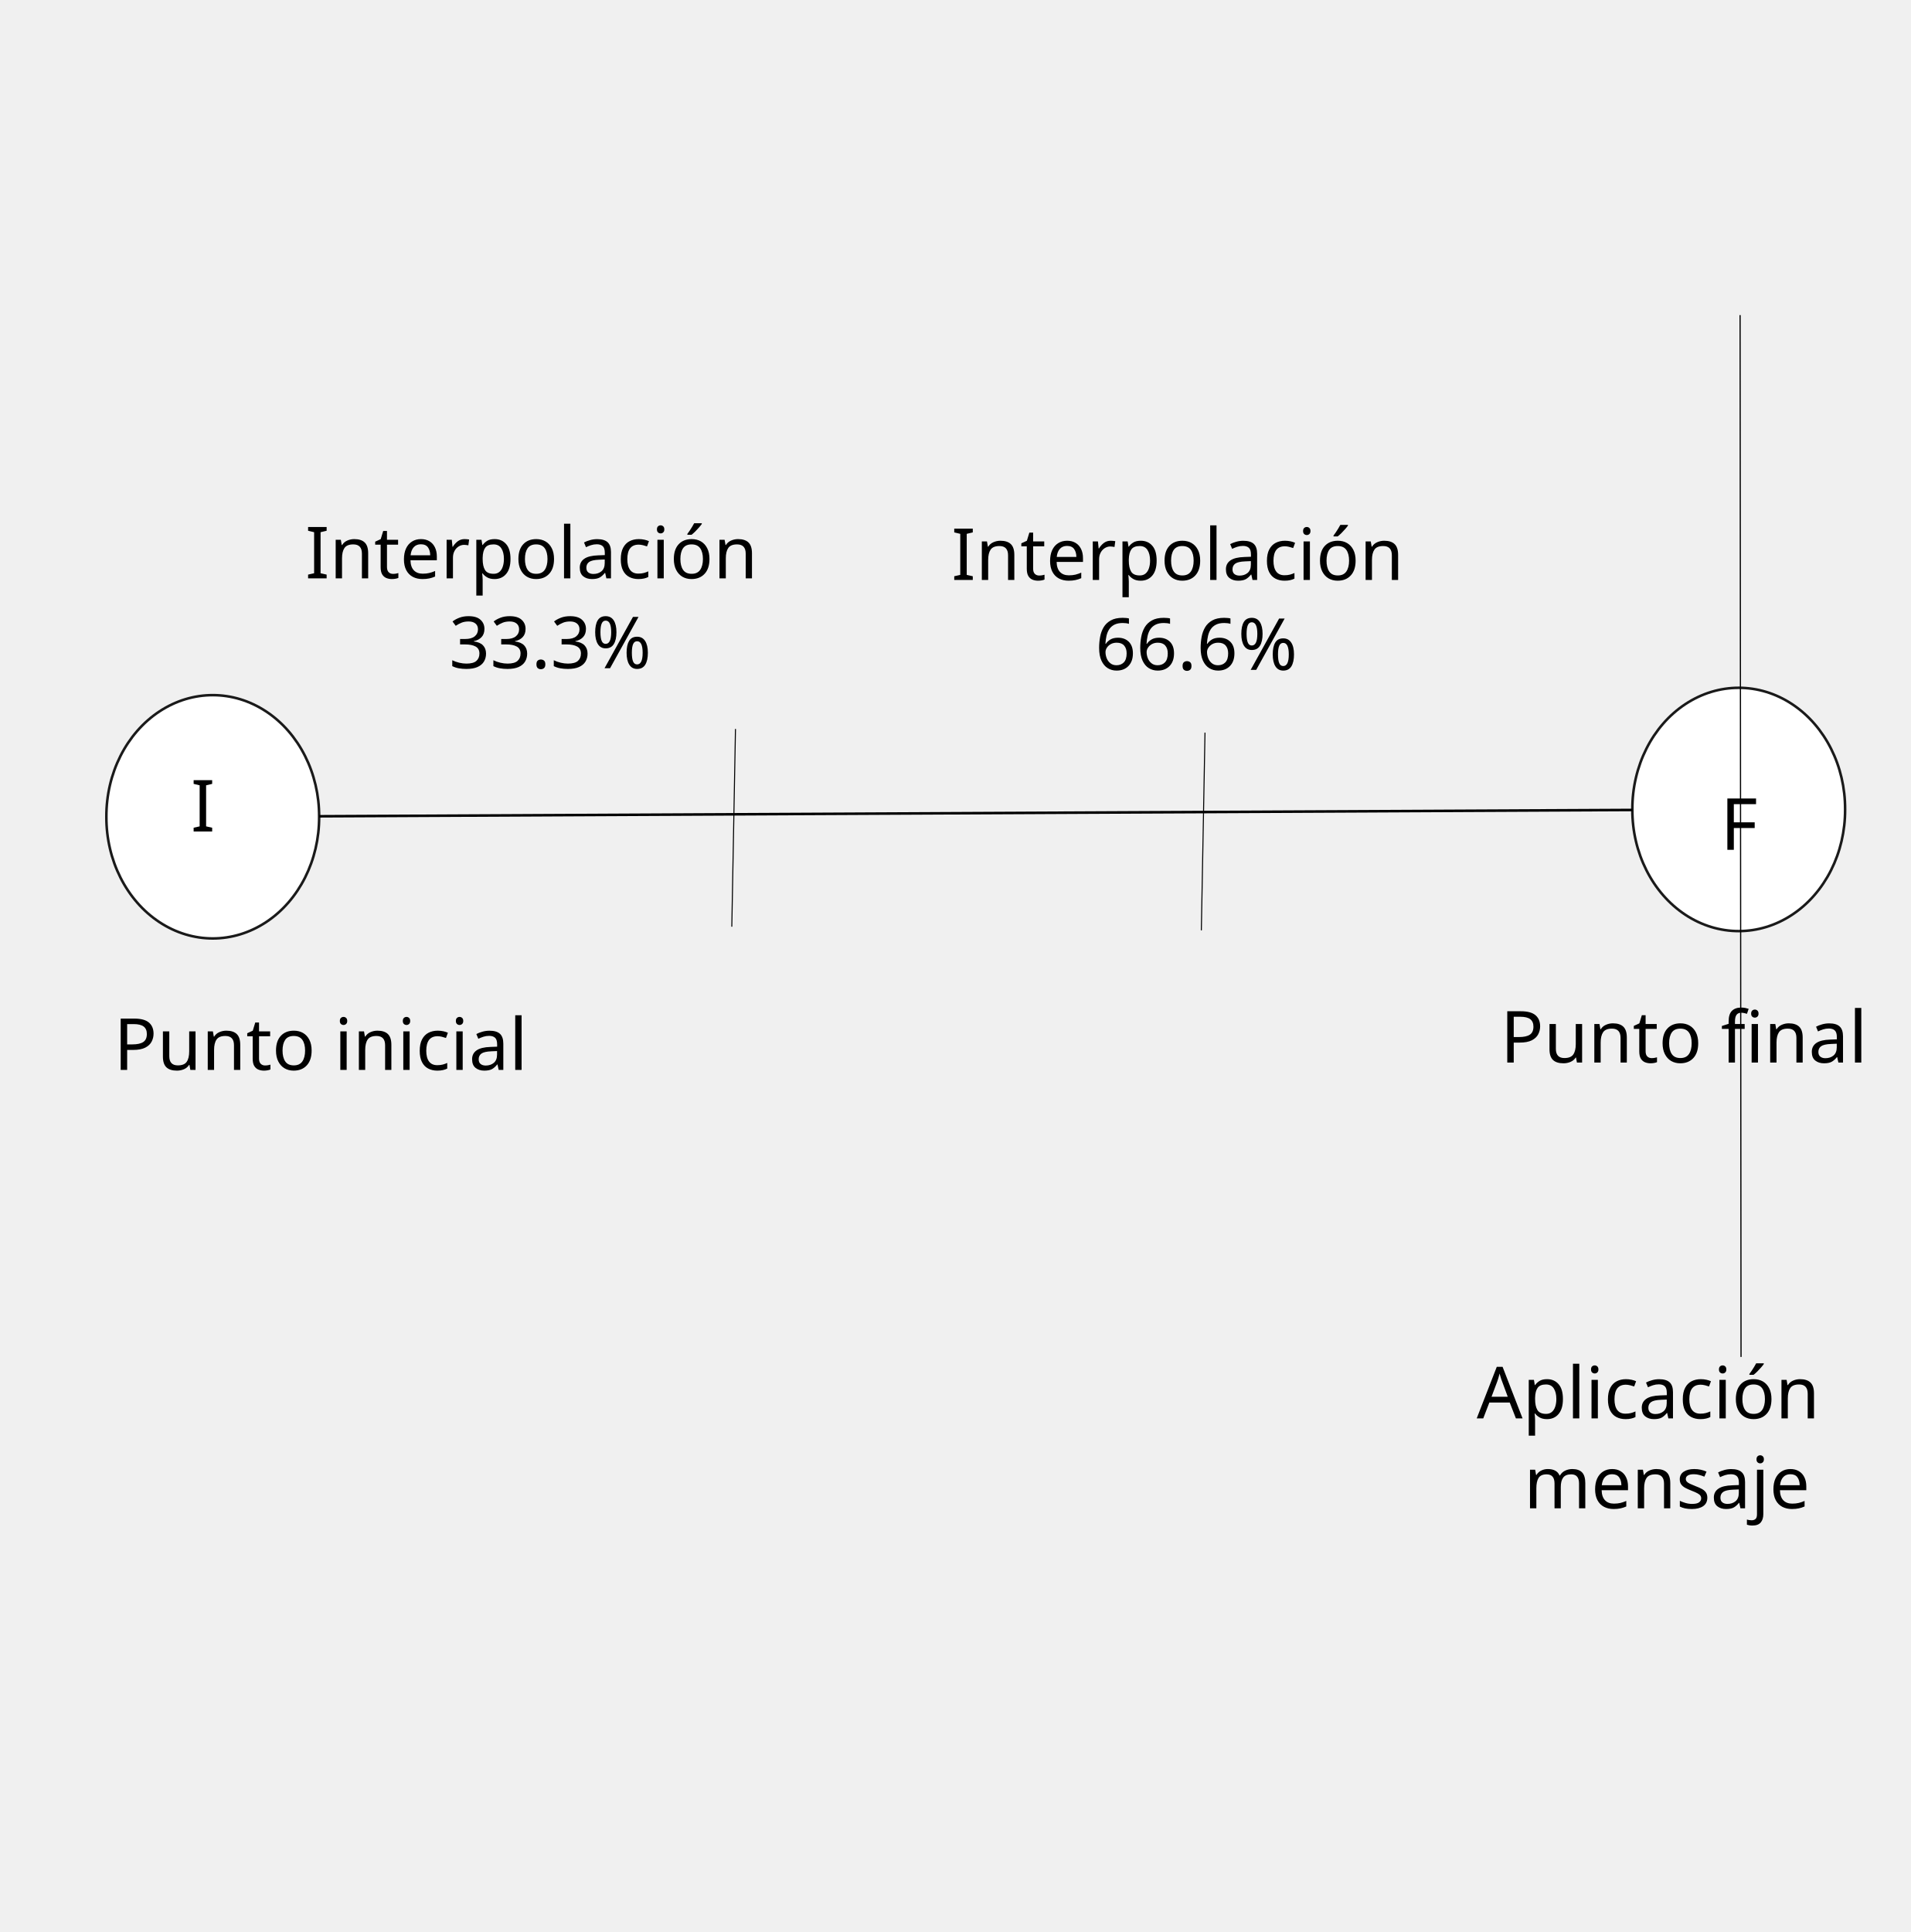
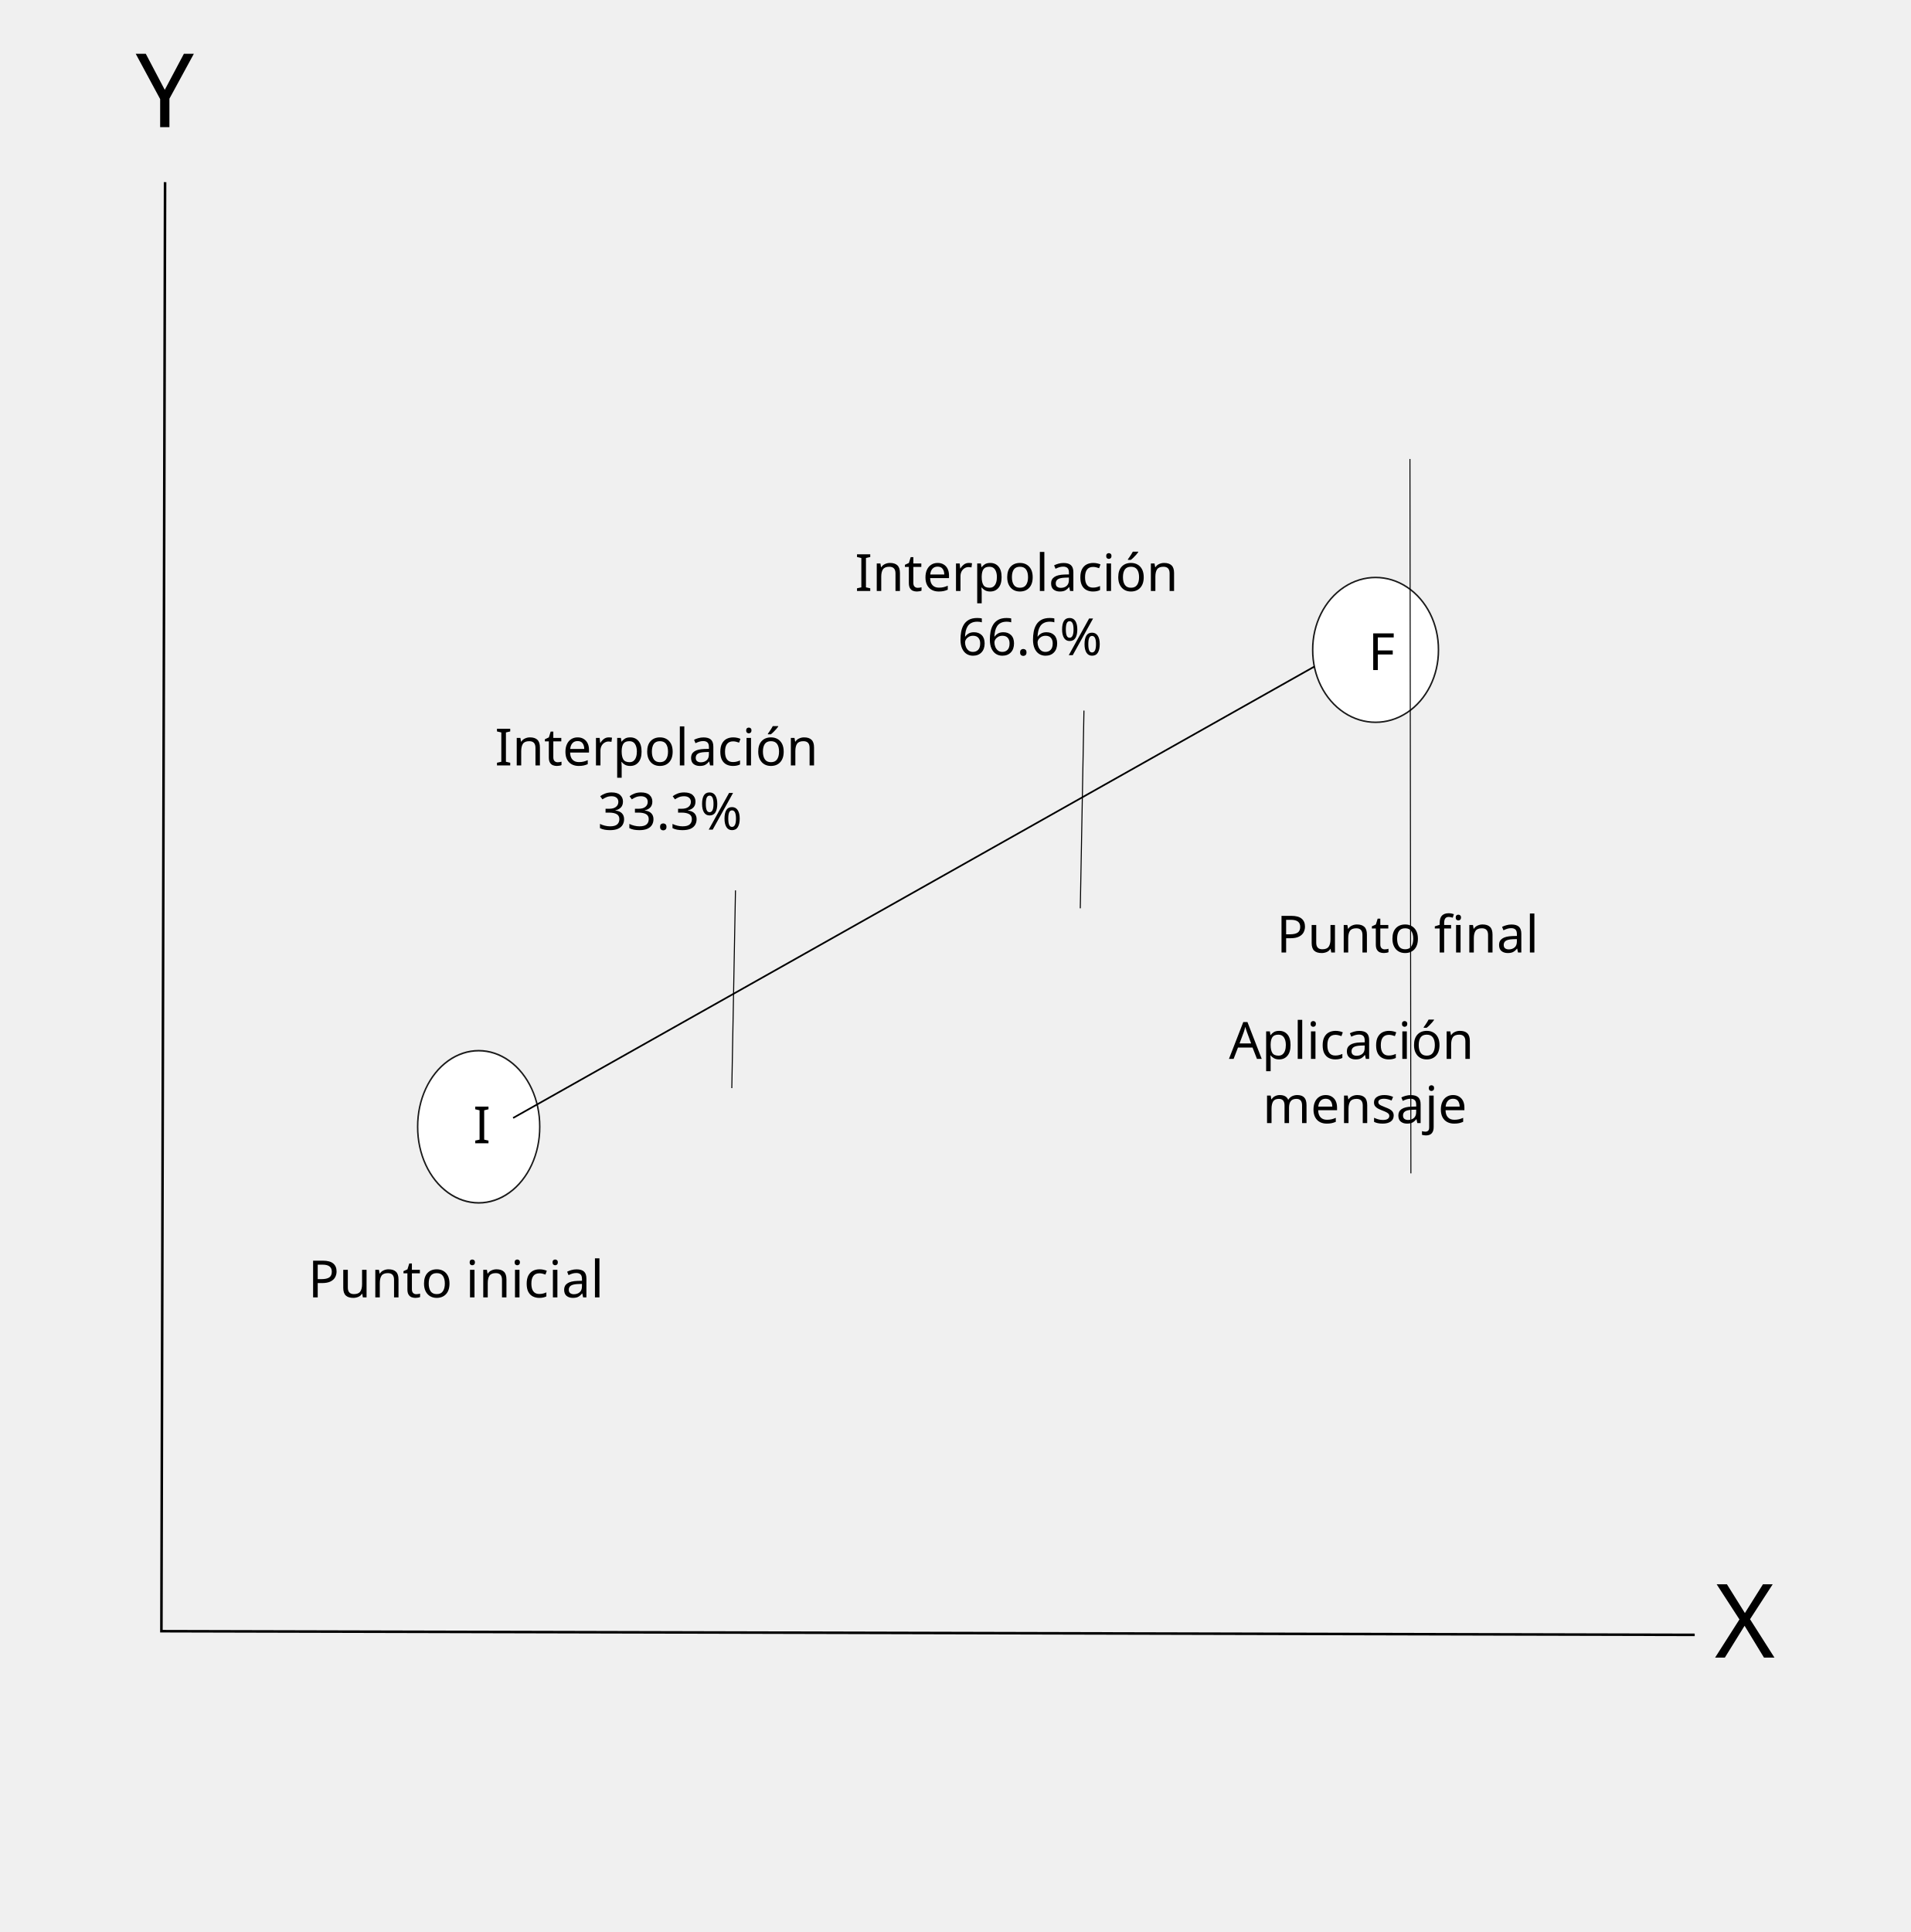
<svg xmlns="http://www.w3.org/2000/svg" width="744.094" height="752.36" id="svg2" version="1.1">
-   <defs id="defs4" />
+   <defs id="defs4">
+     <filter id="filter4212" height="1" width="1" y="0" x="0" color-interpolation-filters="sRGB">
+       <feColorMatrix id="feColorMatrix4214" type="saturate" values="0" result="result1" />
+       <feFlood id="feFlood4216" flood-color="rgb(9,111,152)" result="result2" />
+       <feBlend id="feBlend4218" in2="result1" mode="screen" result="result2" />
+       <feComposite id="feComposite4220" in2="SourceGraphic" operator="in" in="result2" />
+     </filter>
+   </defs>
  <g id="layer1" transform="translate(0,-300.0022)">
-     <path style="fill:#ffffff;fill-opacity:1;stroke:#000000;stroke-opacity:0.892" id="path2985" d="m 114.286,479.505 a 41.429,47.143 0 1 1 -82.857,0 41.429,47.143 0 1 1 82.857,0 z" transform="translate(10,138.5714)" />
-     <path style="fill:#ffffff;fill-opacity:1;stroke:#000000;stroke-opacity:0.892" id="path2985-9" d="m 114.286,479.505 a 41.429,47.143 0 1 1 -82.857,0 41.429,47.143 0 1 1 82.857,0 z" transform="translate(604.2857,135.7143)" />
-     <text xml:space="preserve" style="font-size:28px;font-style:normal;font-weight:normal;line-height:125%;letter-spacing:0px;word-spacing:0px;fill:#000000;fill-opacity:1;stroke:none;font-family:Sans" x="44.286" y="716.648" id="text3005">
-       <tspan id="tspan3007" x="44.286" y="716.648">Punto inicial</tspan>
+     <path style="fill:#ffffff;fill-opacity:1;stroke:#000000;stroke-opacity:0.892" id="path2985" d="m 114.286,479.505 a 41.429,47.143 0 1 1 -82.857,0 41.429,47.143 0 1 1 82.857,0 z" transform="matrix(0.5738042,0,0,0.6254643,144.6228,438.8775)" />
+     <path style="fill:#ffffff;fill-opacity:1;stroke:#000000;stroke-opacity:0.892" id="path2985-9" d="m 114.286,479.505 a 41.429,47.143 0 1 1 -82.857,0 41.429,47.143 0 1 1 82.857,0 z" transform="matrix(0.5911169,0,0,0.595224,492.6472,267.6635)" />
+     <text xml:space="preserve" style="font-size:20px;font-style:normal;font-weight:normal;line-height:125%;letter-spacing:0px;word-spacing:0px;fill:#000000;fill-opacity:1;stroke:none;font-family:Sans" x="120" y="805.219" id="text3005">
+       <tspan id="tspan3007" x="120" y="805.219">Punto inicial</tspan>
    </text>
-     <text xml:space="preserve" style="font-size:28px;font-style:normal;font-weight:normal;line-height:125%;letter-spacing:0px;word-spacing:0px;fill:#000000;fill-opacity:1;stroke:none;font-family:Sans" x="584.286" y="713.791" id="text3009">
-       <tspan id="tspan3011" x="584.286" y="713.791">Punto final</tspan>
+     <text xml:space="preserve" style="font-size:20px;font-style:normal;font-weight:normal;line-height:125%;letter-spacing:0px;word-spacing:0px;fill:#000000;fill-opacity:1;stroke:none;font-family:Sans" x="497.143" y="670.934" id="text3009">
+       <tspan id="tspan3011" x="497.143" y="670.934">Punto final</tspan>
    </text>
-     <path style="fill:none;stroke:#000000;stroke-width:1px;stroke-linecap:butt;stroke-linejoin:miter;stroke-opacity:1" d="m 124.285,617.877 511.429,-2.459" id="path3013" />
-     <path style="fill:none;stroke:#000000;stroke-width:0.463px;stroke-linecap:butt;stroke-linejoin:miter;stroke-opacity:1" d="m 677.673,422.7 0.369,405.726" id="path3015" />
-     <text xml:space="preserve" style="font-size:28px;font-style:normal;font-weight:normal;text-align:center;line-height:125%;letter-spacing:0px;word-spacing:0px;text-anchor:middle;fill:#000000;fill-opacity:1;stroke:none;font-family:Sans" x="667.389" y="852.362" id="text3017">
-       <tspan id="tspan3019" x="667.389" y="852.362">Aplicación</tspan>
-       <tspan x="667.389" y="887.362" id="tspan3023">mensaje</tspan>
+     <path style="fill:none;stroke:#000000;stroke-width:0.657px;stroke-linecap:butt;stroke-linejoin:miter;stroke-opacity:1" d="M 199.83,735.36 511.901,559.564" id="path3013" />
+     <path style="fill:none;stroke:#000000;stroke-width:0.383px;stroke-linecap:butt;stroke-linejoin:miter;stroke-opacity:1" d="m 549.101,478.739 0.369,278.191" id="path3015" />
+     <text xml:space="preserve" style="font-size:20px;font-style:normal;font-weight:normal;text-align:center;line-height:125%;letter-spacing:0px;word-spacing:0px;text-anchor:middle;fill:#000000;fill-opacity:1;stroke:none;font-family:Sans" x="544.532" y="712.362" id="text3017">
+       <tspan id="tspan3019" x="544.532" y="712.362">Aplicación</tspan>
+       <tspan x="544.532" y="737.362" id="tspan3023">mensaje</tspan>
    </text>
-     <text xml:space="preserve" style="font-size:28px;font-style:normal;font-weight:normal;line-height:125%;letter-spacing:0px;word-spacing:0px;fill:#000000;fill-opacity:1;stroke:none;font-family:Sans" x="74.286" y="623.791" id="text3025">
-       <tspan id="tspan3027" x="74.286" y="623.791">I</tspan>
+     <text xml:space="preserve" style="font-size:20px;font-style:normal;font-weight:normal;line-height:125%;letter-spacing:0px;word-spacing:0px;fill:#000000;fill-opacity:1;stroke:none;font-family:Sans" x="184.286" y="745.219" id="text3025">
+       <tspan id="tspan3027" x="184.286" y="745.219">I</tspan>
    </text>
-     <text xml:space="preserve" style="font-size:28px;font-style:normal;font-weight:normal;line-height:125%;letter-spacing:0px;word-spacing:0px;fill:#000000;fill-opacity:1;stroke:none;font-family:Sans" x="670" y="630.934" id="text3029">
-       <tspan id="tspan3031" x="670" y="630.934">F</tspan>
+     <text xml:space="preserve" style="font-size:20px;font-style:normal;font-weight:normal;line-height:125%;letter-spacing:0px;word-spacing:0px;fill:#000000;fill-opacity:1;stroke:none;font-family:Sans" x="532.857" y="560.934" id="text3029">
+       <tspan id="tspan3031" x="532.857" y="560.934">F</tspan>
    </text>
-     <path style="fill:none;stroke:#000000;stroke-width:0.397px;stroke-linecap:butt;stroke-linejoin:miter;stroke-opacity:1" d="M 286.429,583.882 285,660.882" id="path3015-5" />
-     <text xml:space="preserve" style="font-size:28px;font-style:normal;font-weight:normal;text-align:center;line-height:125%;letter-spacing:0px;word-spacing:0px;text-anchor:middle;fill:#000000;fill-opacity:1;stroke:none;font-family:Sans" x="232.476" y="525.219" id="text3051">
-       <tspan id="tspan3053" x="232.476" y="525.219">Interpolación</tspan>
-       <tspan x="232.476" y="560.219" id="tspan3055">33.3%</tspan>
+     <path style="fill:none;stroke:#000000;stroke-width:0.397px;stroke-linecap:butt;stroke-linejoin:miter;stroke-opacity:1" d="M 286.429,646.739 285,723.74" id="path3015-5" />
+     <text xml:space="preserve" style="font-size:20px;font-style:normal;font-weight:normal;text-align:center;line-height:125%;letter-spacing:0px;word-spacing:0px;text-anchor:middle;fill:#000000;fill-opacity:1;stroke:none;font-family:Sans" x="273.905" y="598.076" id="text3051">
+       <tspan id="tspan3053" x="273.905" y="598.076">Interpolación</tspan>
+       <tspan x="273.905" y="623.076" id="tspan3055">33.3%</tspan>
    </text>
-     <path style="fill:none;stroke:#000000;stroke-width:0.397px;stroke-linecap:butt;stroke-linejoin:miter;stroke-opacity:1" d="m 469.286,585.291 -1.429,77" id="path3015-5-8" />
-     <text xml:space="preserve" style="font-size:28px;font-style:normal;font-weight:normal;text-align:center;line-height:125%;letter-spacing:0px;word-spacing:0px;text-anchor:middle;fill:#000000;fill-opacity:1;stroke:none;font-family:Sans" x="484.115" y="525.861" id="text3051-3">
-       <tspan id="tspan3053-0" x="484.115" y="525.861">Interpolación</tspan>
-       <tspan x="484.115" y="560.861" id="tspan3055-5">66.6%</tspan>
+     <path style="fill:none;stroke:#000000;stroke-width:0.397px;stroke-linecap:butt;stroke-linejoin:miter;stroke-opacity:1" d="m 422.143,576.719 -1.429,77" id="path3015-5-8" />
+     <text xml:space="preserve" style="font-size:20px;font-style:normal;font-weight:normal;text-align:center;line-height:125%;letter-spacing:0px;word-spacing:0px;text-anchor:middle;fill:#000000;fill-opacity:1;stroke:none;font-family:Sans" x="414.115" y="530.147" id="text3051-3">
+       <tspan id="tspan3053-0" x="414.115" y="530.147">Interpolación</tspan>
+       <tspan x="414.115" y="555.147" id="tspan3055-5">66.6%</tspan>
+     </text>
+     <path style="fill:none;stroke:#000000;stroke-width:1px;stroke-linecap:butt;stroke-linejoin:miter;stroke-opacity:1" d="M 64.286,370.934 C 62.857,933.791 62.857,935.219 62.857,935.219 L 660,936.648 l 0,0" id="path4230" />
+     <text xml:space="preserve" style="font-size:40px;font-style:normal;font-weight:normal;line-height:125%;letter-spacing:0px;word-spacing:0px;fill:#000000;fill-opacity:1;stroke:none;font-family:Sans" x="52.857" y="349.505" id="text4232">
+       <tspan id="tspan4234" x="52.857" y="349.505">Y</tspan>
+     </text>
+     <text xml:space="preserve" style="font-size:40px;font-style:normal;font-weight:normal;line-height:125%;letter-spacing:0px;word-spacing:0px;fill:#000000;fill-opacity:1;stroke:none;font-family:Sans" x="667.783" y="945.514" id="text4232-0">
+       <tspan id="tspan4234-8" x="667.783" y="945.514">X</tspan>
    </text>
  </g>
</svg>
